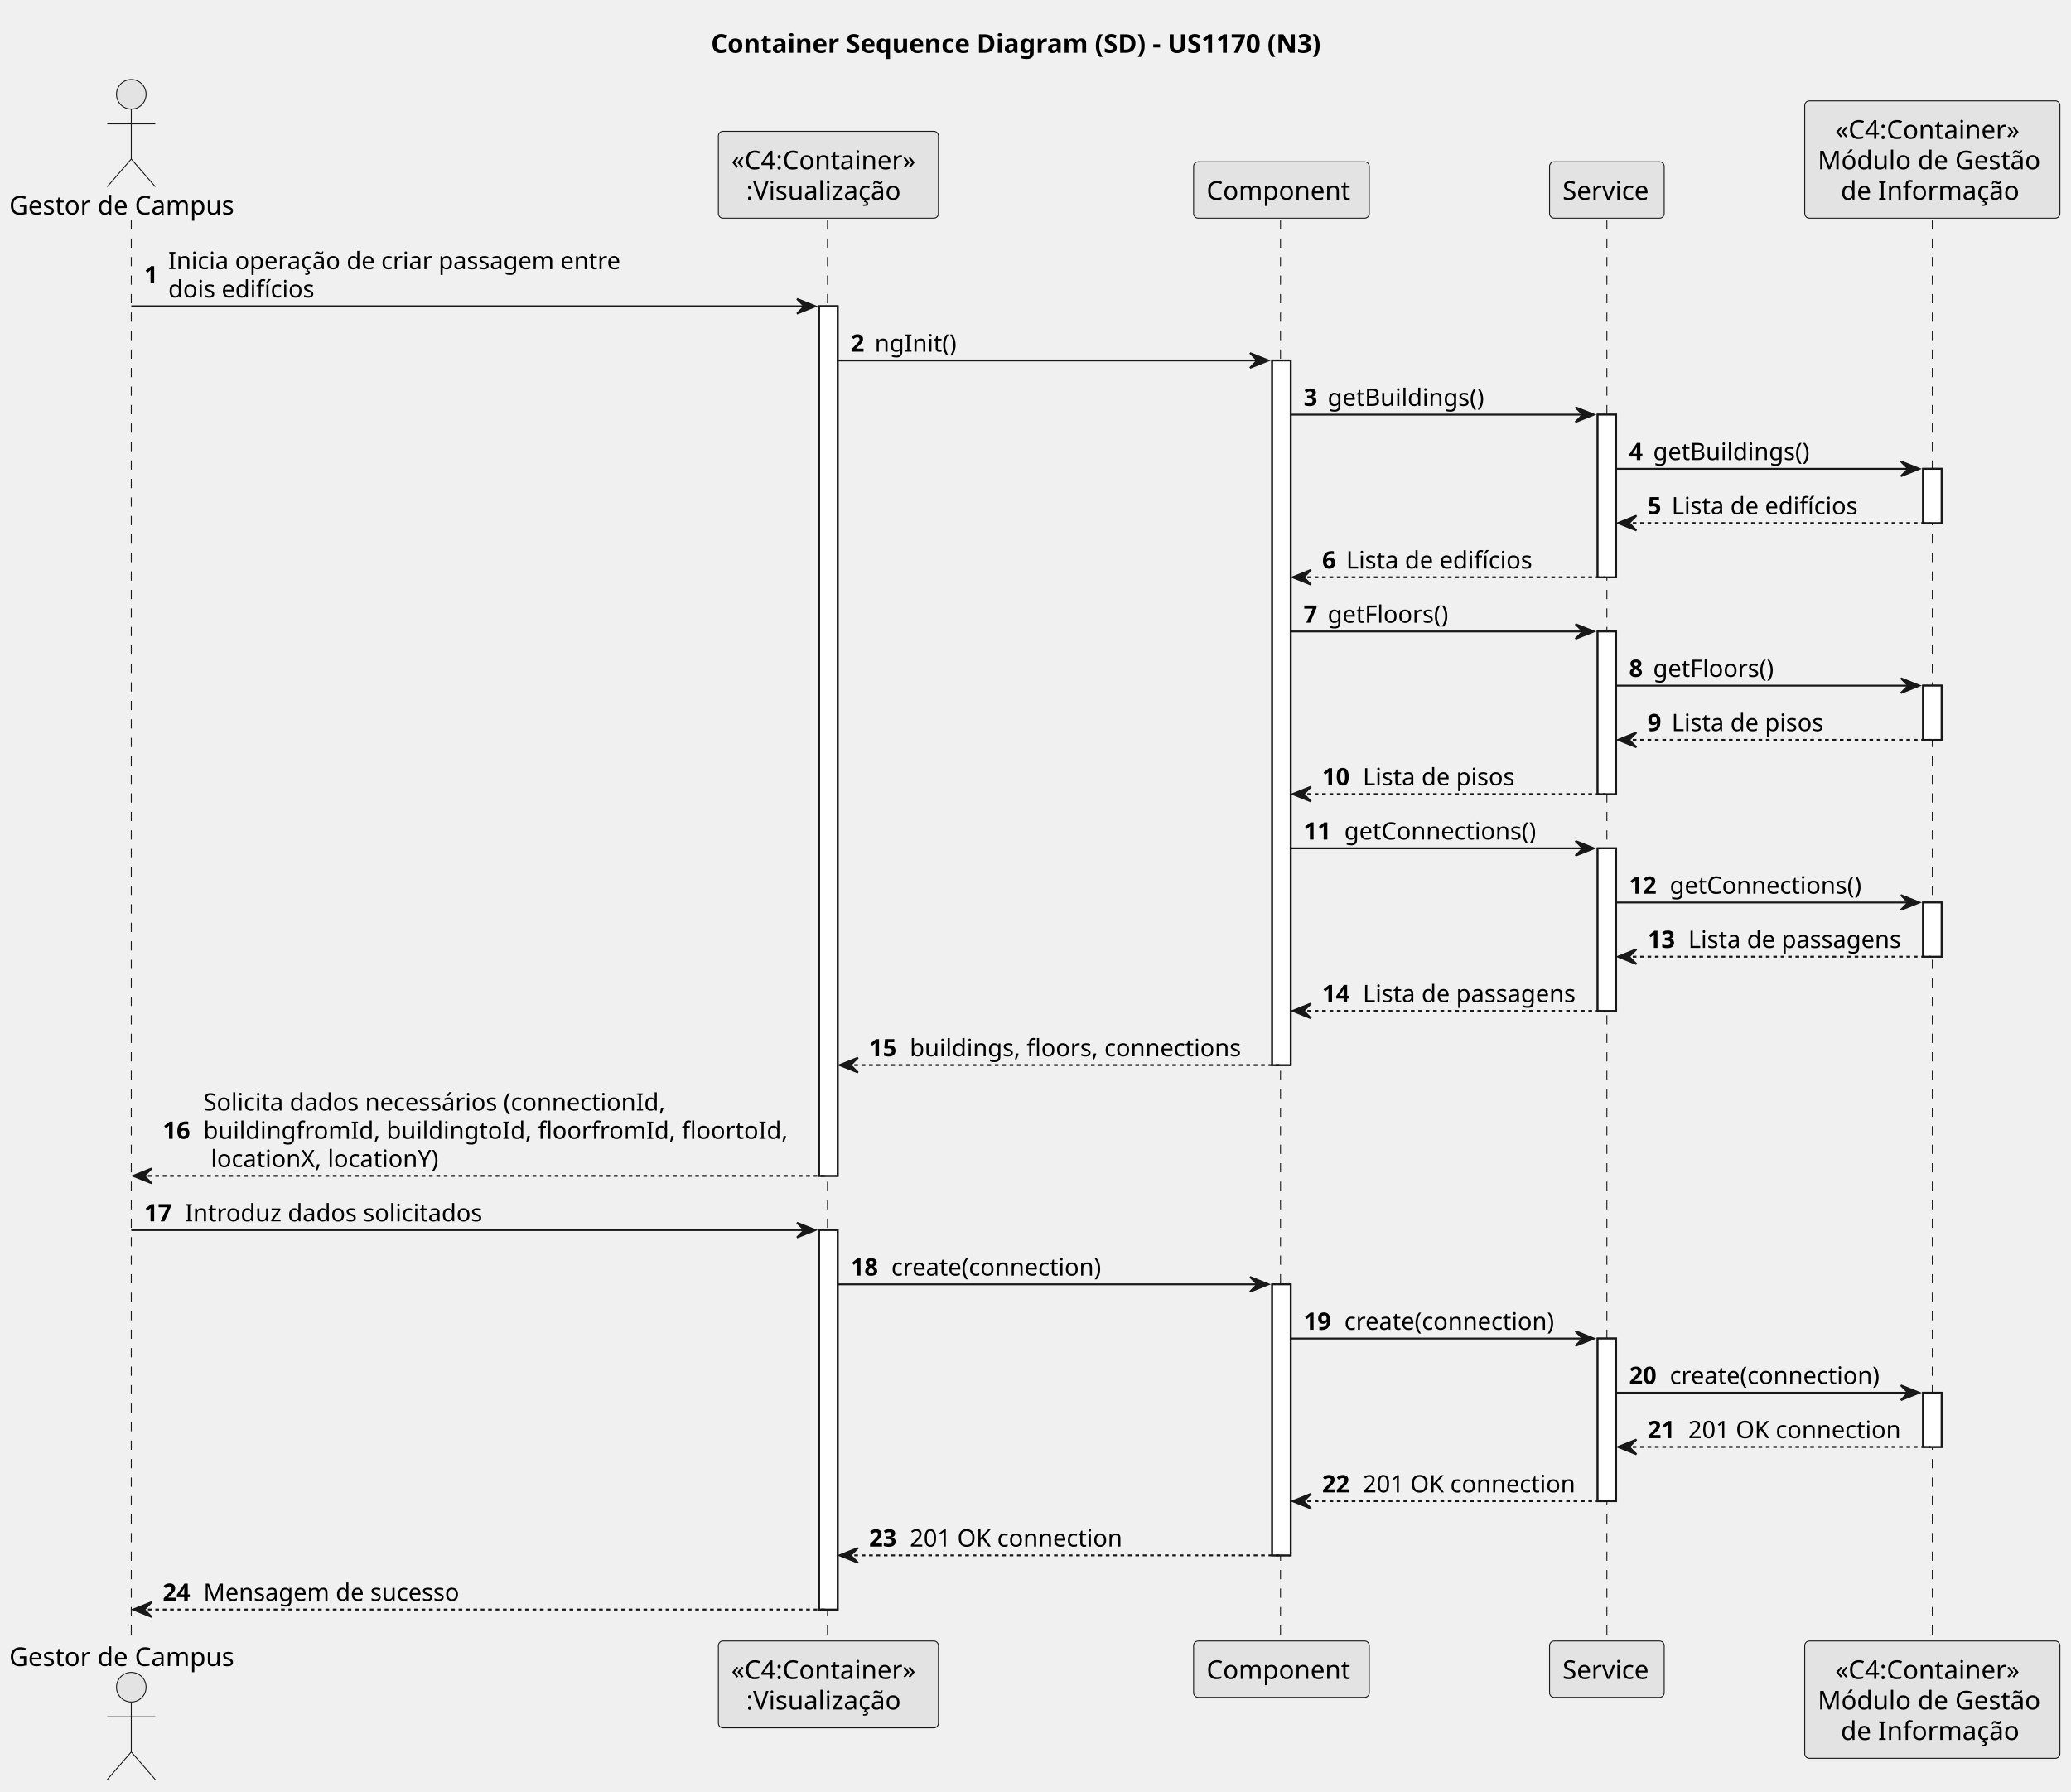
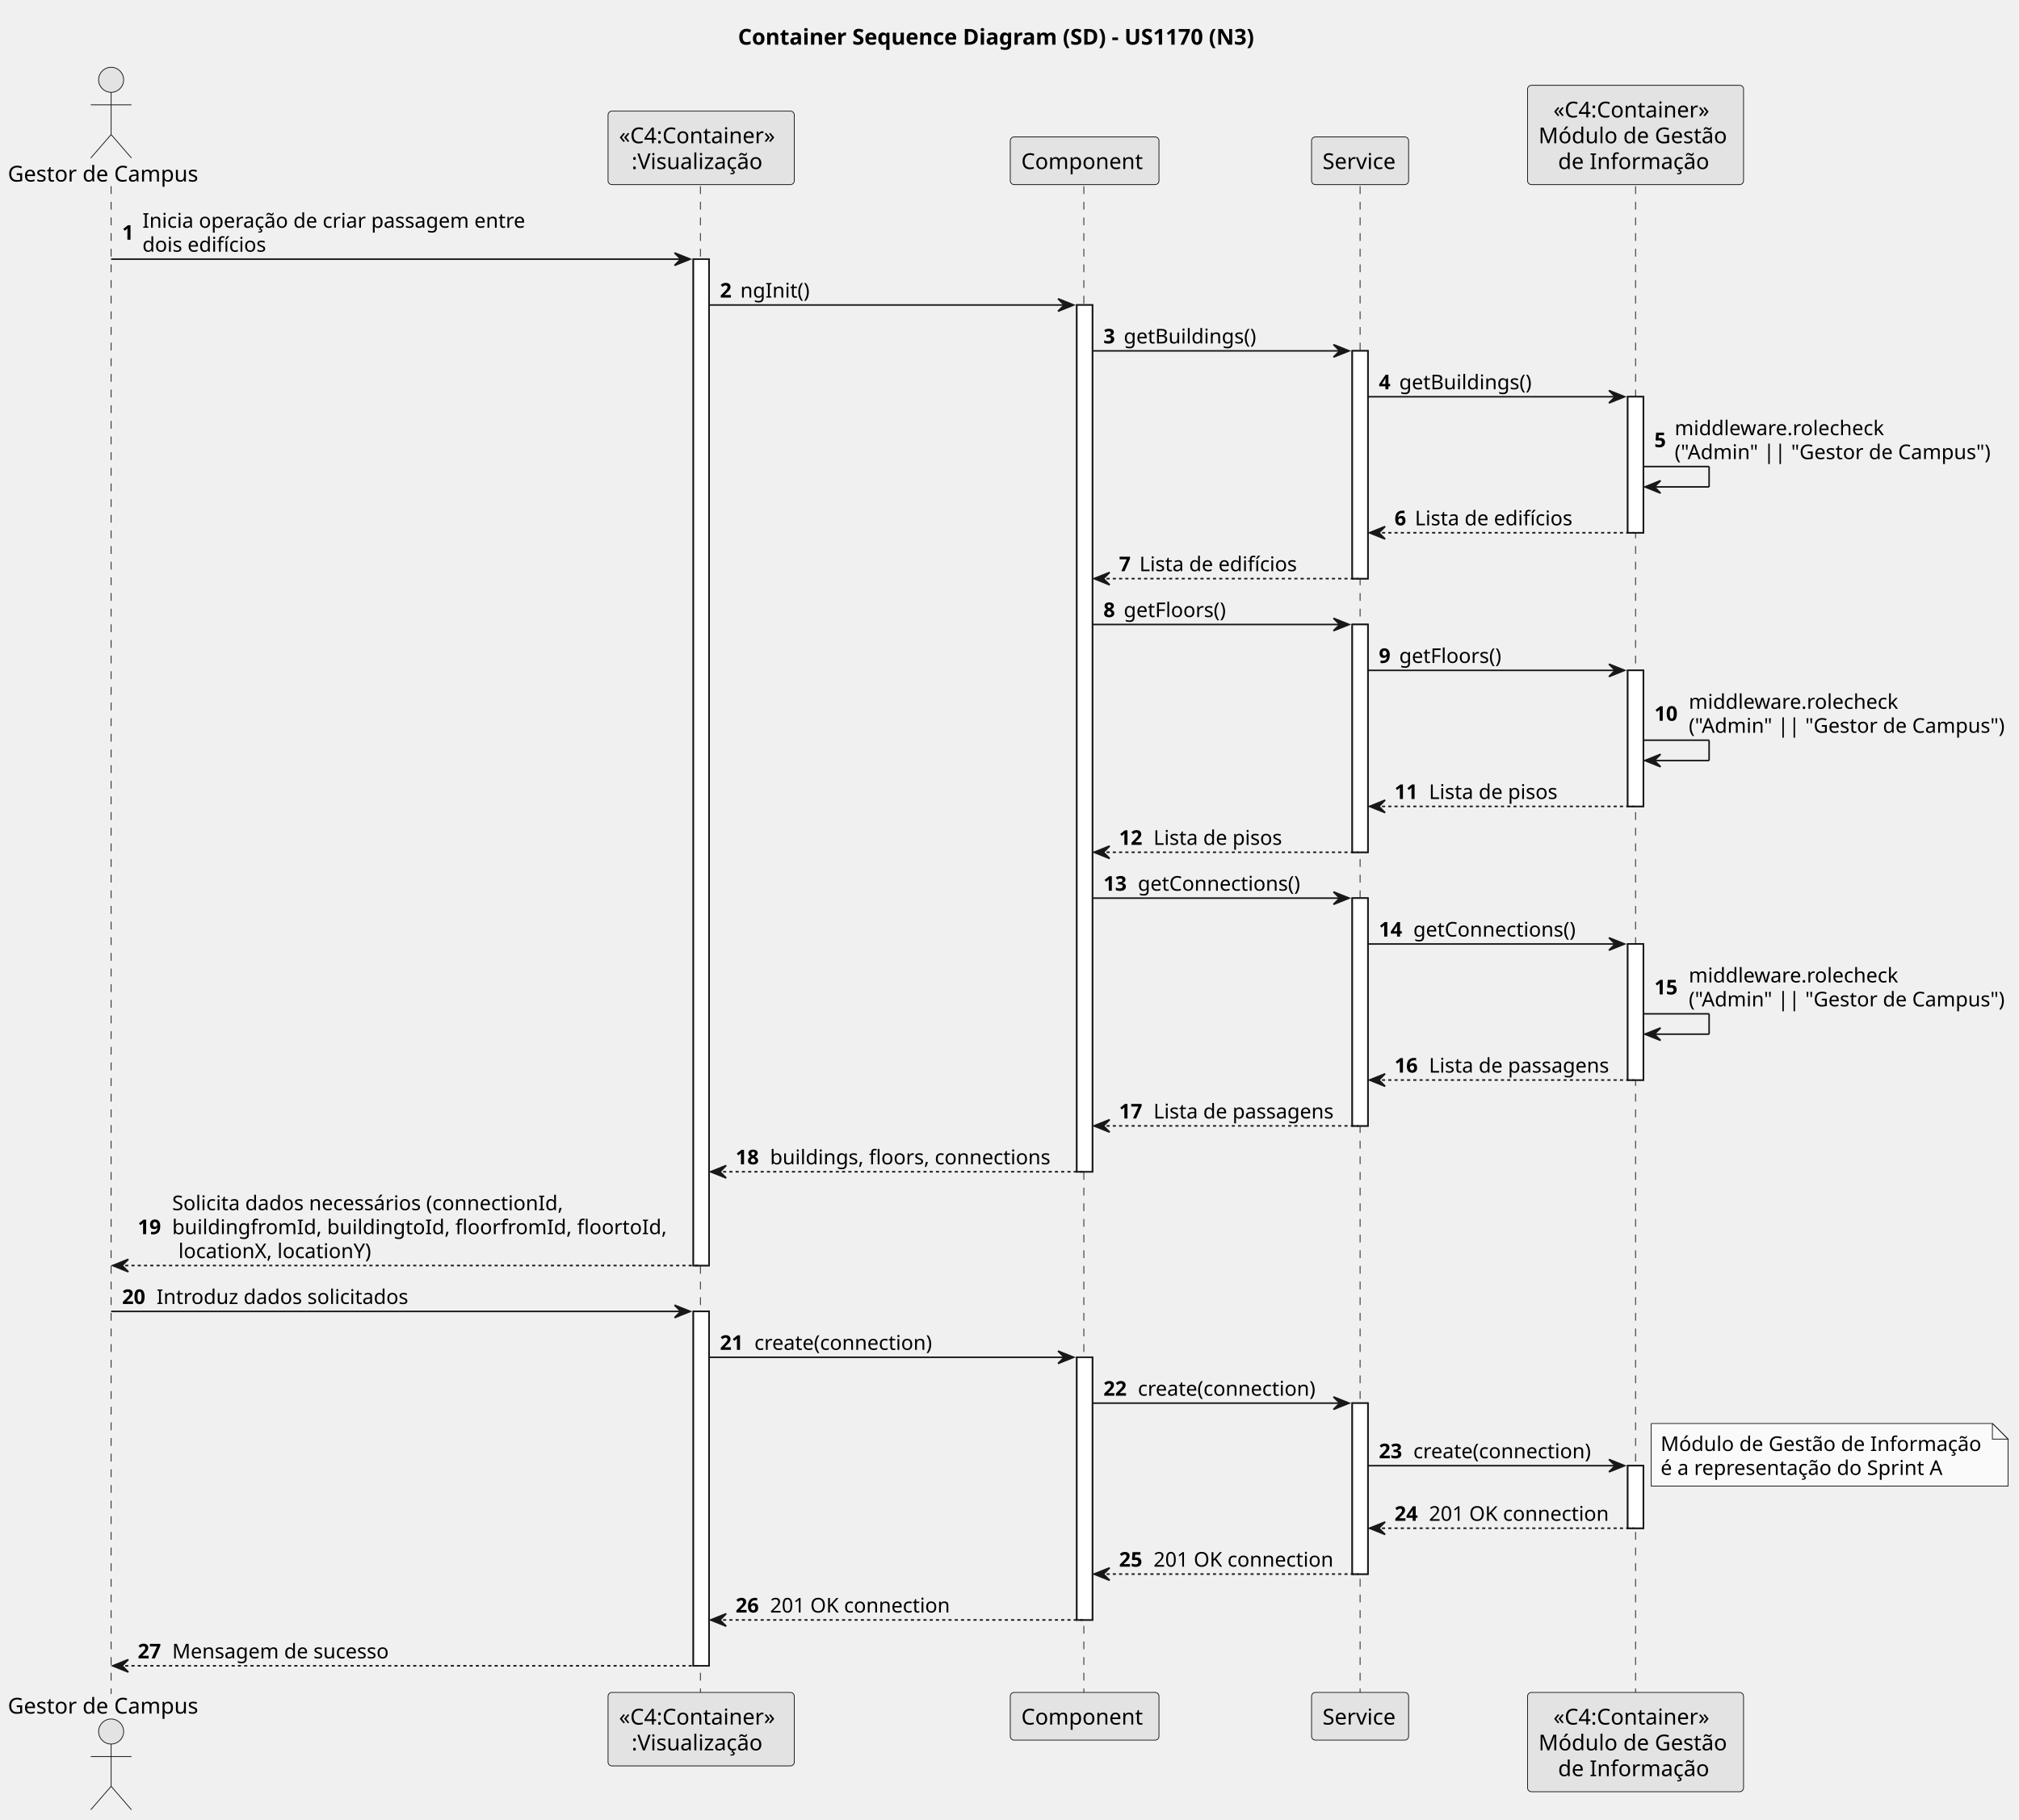
- <svg xmlns="http://www.w3.org/2000/svg" contentStyleType="text/css" height="969px" preserveAspectRatio="none" style="width:1120px;height:969px;background:#FFFFFF;" version="1.1" viewBox="0 0 1120 969" width="1120px" zoomAndPan="magnify">
+ <svg xmlns="http://www.w3.org/2000/svg" contentStyleType="text/css" height="1163px" preserveAspectRatio="none" style="width:1290px;height:1163px;background:#FFFFFF;" version="1.1" viewBox="0 0 1290 1163" width="1290px" zoomAndPan="magnify">
  <defs />
  <g>
-     <text fill="#000000" font-family="sans-serif" font-size="14" font-weight="bold" lengthAdjust="spacing" textLength="349" x="384.5" y="28.535">Container Sequence Diagram (SD) - US1170 (N3)</text>
-     <rect fill="#FFFFFF" height="470.279" style="stroke:#181818;stroke-width:1.0;" width="10" x="443" y="165.598" />
-     <rect fill="#FFFFFF" height="205.174" style="stroke:#181818;stroke-width:1.0;" width="10" x="443" y="665.188" />
-     <rect fill="#FFFFFF" height="381.037" style="stroke:#181818;stroke-width:1.0;" width="10" x="688" y="194.908" />
-     <rect fill="#FFFFFF" height="146.553" style="stroke:#181818;stroke-width:1.0;" width="10" x="688" y="694.498" />
-     <rect fill="#FFFFFF" height="87.932" style="stroke:#181818;stroke-width:1.0;" width="10" x="864" y="224.219" />
-     <rect fill="#FFFFFF" height="87.932" style="stroke:#181818;stroke-width:1.0;" width="10" x="864" y="341.461" />
-     <rect fill="#FFFFFF" height="87.932" style="stroke:#181818;stroke-width:1.0;" width="10" x="864" y="458.703" />
-     <rect fill="#FFFFFF" height="87.932" style="stroke:#181818;stroke-width:1.0;" width="10" x="864" y="723.809" />
-     <rect fill="#FFFFFF" height="29.311" style="stroke:#181818;stroke-width:1.0;" width="10" x="1040" y="253.529" />
-     <rect fill="#FFFFFF" height="29.311" style="stroke:#181818;stroke-width:1.0;" width="10" x="1040" y="370.772" />
-     <rect fill="#FFFFFF" height="29.311" style="stroke:#181818;stroke-width:1.0;" width="10" x="1040" y="488.014" />
-     <rect fill="#FFFFFF" height="29.311" style="stroke:#181818;stroke-width:1.0;" width="10" x="1040" y="753.119" />
-     <line style="stroke:#181818;stroke-width:0.5;stroke-dasharray:5.0,5.0;" x1="71" x2="71" y1="118.977" y2="888.361" />
-     <line style="stroke:#181818;stroke-width:0.5;stroke-dasharray:5.0,5.0;" x1="447.5" x2="447.5" y1="118.977" y2="888.361" />
-     <line style="stroke:#181818;stroke-width:0.5;stroke-dasharray:5.0,5.0;" x1="692.5" x2="692.5" y1="118.977" y2="888.361" />
-     <line style="stroke:#181818;stroke-width:0.5;stroke-dasharray:5.0,5.0;" x1="869" x2="869" y1="118.977" y2="888.361" />
-     <line style="stroke:#181818;stroke-width:0.5;stroke-dasharray:5.0,5.0;" x1="1045" x2="1045" y1="118.977" y2="888.361" />
+     <text fill="#000000" font-family="sans-serif" font-size="14" font-weight="bold" lengthAdjust="spacing" textLength="349" x="471.5" y="28.535">Container Sequence Diagram (SD) - US1170 (N3)</text>
+     <rect fill="#FFFFFF" height="643.143" style="stroke:#181818;stroke-width:1.0;" width="10" x="443" y="165.598" />
+     <rect fill="#FFFFFF" height="226.484" style="stroke:#181818;stroke-width:1.0;" width="10" x="443" y="838.051" />
+     <rect fill="#FFFFFF" height="553.9" style="stroke:#181818;stroke-width:1.0;" width="10" x="688" y="194.908" />
+     <rect fill="#FFFFFF" height="167.863" style="stroke:#181818;stroke-width:1.0;" width="10" x="688" y="867.361" />
+     <rect fill="#FFFFFF" height="145.553" style="stroke:#181818;stroke-width:1.0;" width="10" x="864" y="224.219" />
+     <rect fill="#FFFFFF" height="145.553" style="stroke:#181818;stroke-width:1.0;" width="10" x="864" y="399.082" />
+     <rect fill="#FFFFFF" height="145.553" style="stroke:#181818;stroke-width:1.0;" width="10" x="864" y="573.945" />
+     <rect fill="#FFFFFF" height="109.242" style="stroke:#181818;stroke-width:1.0;" width="10" x="864" y="896.672" />
+     <rect fill="#FFFFFF" height="86.932" style="stroke:#181818;stroke-width:1.0;" width="10" x="1040" y="253.529" />
+     <rect fill="#FFFFFF" height="86.932" style="stroke:#181818;stroke-width:1.0;" width="10" x="1040" y="428.393" />
+     <rect fill="#FFFFFF" height="86.932" style="stroke:#181818;stroke-width:1.0;" width="10" x="1040" y="603.256" />
+     <rect fill="#FFFFFF" height="39.966" style="stroke:#181818;stroke-width:1.0;" width="10" x="1040" y="936.638" />
+     <line style="stroke:#181818;stroke-width:0.5;stroke-dasharray:5.0,5.0;" x1="71" x2="71" y1="118.977" y2="1082.535" />
+     <line style="stroke:#181818;stroke-width:0.5;stroke-dasharray:5.0,5.0;" x1="447.5" x2="447.5" y1="118.977" y2="1082.535" />
+     <line style="stroke:#181818;stroke-width:0.5;stroke-dasharray:5.0,5.0;" x1="692.5" x2="692.5" y1="118.977" y2="1082.535" />
+     <line style="stroke:#181818;stroke-width:0.5;stroke-dasharray:5.0,5.0;" x1="869" x2="869" y1="118.977" y2="1082.535" />
+     <line style="stroke:#181818;stroke-width:0.5;stroke-dasharray:5.0,5.0;" x1="1045" x2="1045" y1="118.977" y2="1082.535" />
    <text fill="#000000" font-family="sans-serif" font-size="14" lengthAdjust="spacing" textLength="126" x="5" y="116.023">Gestor de Campus</text>
    <ellipse cx="71" cy="50.988" fill="#E3E3E3" rx="8" ry="8" style="stroke:#181818;stroke-width:0.5;" />
    <path d="M71,58.988 L71,85.988 M58,66.988 L84,66.988 M71,85.988 L58,100.988 M71,85.988 L84,100.988 " fill="none" style="stroke:#181818;stroke-width:0.5;" />
-     <text fill="#000000" font-family="sans-serif" font-size="14" lengthAdjust="spacing" textLength="126" x="5" y="900.896">Gestor de Campus</text>
-     <ellipse cx="71" cy="912.35" fill="#E3E3E3" rx="8" ry="8" style="stroke:#181818;stroke-width:0.5;" />
-     <path d="M71,920.35 L71,947.35 M58,928.35 L84,928.35 M71,947.35 L58,962.35 M71,947.35 L84,962.35 " fill="none" style="stroke:#181818;stroke-width:0.5;" />
+     <text fill="#000000" font-family="sans-serif" font-size="14" lengthAdjust="spacing" textLength="126" x="5" y="1095.07">Gestor de Campus</text>
+     <ellipse cx="71" cy="1106.523" fill="#E3E3E3" rx="8" ry="8" style="stroke:#181818;stroke-width:0.5;" />
+     <path d="M71,1114.523 L71,1141.523 M58,1122.523 L84,1122.523 M71,1141.523 L58,1156.523 M71,1141.523 L84,1156.523 " fill="none" style="stroke:#181818;stroke-width:0.5;" />
    <rect fill="#E3E3E3" height="46.977" rx="2.5" ry="2.5" style="stroke:#181818;stroke-width:0.5;" width="119" x="388.5" y="71" />
    <text fill="#000000" font-family="sans-serif" font-size="14" lengthAdjust="spacing" textLength="105" x="395.5" y="91.535">«C4:Container»</text>
    <text fill="#000000" font-family="sans-serif" font-size="14" lengthAdjust="spacing" textLength="89" x="403.5" y="108.023">:Visualização</text>
-     <rect fill="#E3E3E3" height="46.977" rx="2.5" ry="2.5" style="stroke:#181818;stroke-width:0.5;" width="119" x="388.5" y="887.361" />
-     <text fill="#000000" font-family="sans-serif" font-size="14" lengthAdjust="spacing" textLength="105" x="395.5" y="907.896">«C4:Container»</text>
-     <text fill="#000000" font-family="sans-serif" font-size="14" lengthAdjust="spacing" textLength="89" x="403.5" y="924.385">:Visualização</text>
+     <rect fill="#E3E3E3" height="46.977" rx="2.5" ry="2.5" style="stroke:#181818;stroke-width:0.5;" width="119" x="388.5" y="1081.535" />
+     <text fill="#000000" font-family="sans-serif" font-size="14" lengthAdjust="spacing" textLength="105" x="395.5" y="1102.07">«C4:Container»</text>
+     <text fill="#000000" font-family="sans-serif" font-size="14" lengthAdjust="spacing" textLength="89" x="403.5" y="1118.559">:Visualização</text>
    <rect fill="#E3E3E3" height="30.488" rx="2.5" ry="2.5" style="stroke:#181818;stroke-width:0.5;" width="95" x="645.5" y="87.488" />
    <text fill="#000000" font-family="sans-serif" font-size="14" lengthAdjust="spacing" textLength="81" x="652.5" y="108.023">Component</text>
-     <rect fill="#E3E3E3" height="30.488" rx="2.5" ry="2.5" style="stroke:#181818;stroke-width:0.5;" width="95" x="645.5" y="887.361" />
-     <text fill="#000000" font-family="sans-serif" font-size="14" lengthAdjust="spacing" textLength="81" x="652.5" y="907.896">Component</text>
+     <rect fill="#E3E3E3" height="30.488" rx="2.5" ry="2.5" style="stroke:#181818;stroke-width:0.5;" width="95" x="645.5" y="1081.535" />
+     <text fill="#000000" font-family="sans-serif" font-size="14" lengthAdjust="spacing" textLength="81" x="652.5" y="1102.07">Component</text>
    <rect fill="#E3E3E3" height="30.488" rx="2.5" ry="2.5" style="stroke:#181818;stroke-width:0.5;" width="62" x="838" y="87.488" />
    <text fill="#000000" font-family="sans-serif" font-size="14" lengthAdjust="spacing" textLength="48" x="845" y="108.023">Service</text>
-     <rect fill="#E3E3E3" height="30.488" rx="2.5" ry="2.5" style="stroke:#181818;stroke-width:0.5;" width="62" x="838" y="887.361" />
-     <text fill="#000000" font-family="sans-serif" font-size="14" lengthAdjust="spacing" textLength="48" x="845" y="907.896">Service</text>
+     <rect fill="#E3E3E3" height="30.488" rx="2.5" ry="2.5" style="stroke:#181818;stroke-width:0.5;" width="62" x="838" y="1081.535" />
+     <text fill="#000000" font-family="sans-serif" font-size="14" lengthAdjust="spacing" textLength="48" x="845" y="1102.07">Service</text>
    <rect fill="#E3E3E3" height="63.465" rx="2.5" ry="2.5" style="stroke:#181818;stroke-width:0.5;" width="138" x="976" y="54.512" />
    <text fill="#000000" font-family="sans-serif" font-size="14" lengthAdjust="spacing" textLength="105" x="992.5" y="75.047">«C4:Container»</text>
    <text fill="#000000" font-family="sans-serif" font-size="14" lengthAdjust="spacing" textLength="124" x="983" y="91.535">Módulo de Gestão</text>
    <text fill="#000000" font-family="sans-serif" font-size="14" lengthAdjust="spacing" textLength="99" x="995.5" y="108.023">de Informação</text>
-     <rect fill="#E3E3E3" height="63.465" rx="2.5" ry="2.5" style="stroke:#181818;stroke-width:0.5;" width="138" x="976" y="887.361" />
-     <text fill="#000000" font-family="sans-serif" font-size="14" lengthAdjust="spacing" textLength="105" x="992.5" y="907.896">«C4:Container»</text>
-     <text fill="#000000" font-family="sans-serif" font-size="14" lengthAdjust="spacing" textLength="124" x="983" y="924.385">Módulo de Gestão</text>
-     <text fill="#000000" font-family="sans-serif" font-size="14" lengthAdjust="spacing" textLength="99" x="995.5" y="940.873">de Informação</text>
-     <rect fill="#FFFFFF" height="470.279" style="stroke:#181818;stroke-width:1.0;" width="10" x="443" y="165.598" />
-     <rect fill="#FFFFFF" height="205.174" style="stroke:#181818;stroke-width:1.0;" width="10" x="443" y="665.188" />
-     <rect fill="#FFFFFF" height="381.037" style="stroke:#181818;stroke-width:1.0;" width="10" x="688" y="194.908" />
-     <rect fill="#FFFFFF" height="146.553" style="stroke:#181818;stroke-width:1.0;" width="10" x="688" y="694.498" />
-     <rect fill="#FFFFFF" height="87.932" style="stroke:#181818;stroke-width:1.0;" width="10" x="864" y="224.219" />
-     <rect fill="#FFFFFF" height="87.932" style="stroke:#181818;stroke-width:1.0;" width="10" x="864" y="341.461" />
-     <rect fill="#FFFFFF" height="87.932" style="stroke:#181818;stroke-width:1.0;" width="10" x="864" y="458.703" />
-     <rect fill="#FFFFFF" height="87.932" style="stroke:#181818;stroke-width:1.0;" width="10" x="864" y="723.809" />
-     <rect fill="#FFFFFF" height="29.311" style="stroke:#181818;stroke-width:1.0;" width="10" x="1040" y="253.529" />
-     <rect fill="#FFFFFF" height="29.311" style="stroke:#181818;stroke-width:1.0;" width="10" x="1040" y="370.772" />
-     <rect fill="#FFFFFF" height="29.311" style="stroke:#181818;stroke-width:1.0;" width="10" x="1040" y="488.014" />
-     <rect fill="#FFFFFF" height="29.311" style="stroke:#181818;stroke-width:1.0;" width="10" x="1040" y="753.119" />
+     <rect fill="#E3E3E3" height="63.465" rx="2.5" ry="2.5" style="stroke:#181818;stroke-width:0.5;" width="138" x="976" y="1081.535" />
+     <text fill="#000000" font-family="sans-serif" font-size="14" lengthAdjust="spacing" textLength="105" x="992.5" y="1102.07">«C4:Container»</text>
+     <text fill="#000000" font-family="sans-serif" font-size="14" lengthAdjust="spacing" textLength="124" x="983" y="1118.559">Módulo de Gestão</text>
+     <text fill="#000000" font-family="sans-serif" font-size="14" lengthAdjust="spacing" textLength="99" x="995.5" y="1135.047">de Informação</text>
+     <rect fill="#FFFFFF" height="643.143" style="stroke:#181818;stroke-width:1.0;" width="10" x="443" y="165.598" />
+     <rect fill="#FFFFFF" height="226.484" style="stroke:#181818;stroke-width:1.0;" width="10" x="443" y="838.051" />
+     <rect fill="#FFFFFF" height="553.9" style="stroke:#181818;stroke-width:1.0;" width="10" x="688" y="194.908" />
+     <rect fill="#FFFFFF" height="167.863" style="stroke:#181818;stroke-width:1.0;" width="10" x="688" y="867.361" />
+     <rect fill="#FFFFFF" height="145.553" style="stroke:#181818;stroke-width:1.0;" width="10" x="864" y="224.219" />
+     <rect fill="#FFFFFF" height="145.553" style="stroke:#181818;stroke-width:1.0;" width="10" x="864" y="399.082" />
+     <rect fill="#FFFFFF" height="145.553" style="stroke:#181818;stroke-width:1.0;" width="10" x="864" y="573.945" />
+     <rect fill="#FFFFFF" height="109.242" style="stroke:#181818;stroke-width:1.0;" width="10" x="864" y="896.672" />
+     <rect fill="#FFFFFF" height="86.932" style="stroke:#181818;stroke-width:1.0;" width="10" x="1040" y="253.529" />
+     <rect fill="#FFFFFF" height="86.932" style="stroke:#181818;stroke-width:1.0;" width="10" x="1040" y="428.393" />
+     <rect fill="#FFFFFF" height="86.932" style="stroke:#181818;stroke-width:1.0;" width="10" x="1040" y="603.256" />
+     <rect fill="#FFFFFF" height="39.966" style="stroke:#181818;stroke-width:1.0;" width="10" x="1040" y="936.638" />
    <polygon fill="#181818" points="431,161.598,441,165.598,431,169.598,435,165.598" style="stroke:#181818;stroke-width:1.0;" />
    <line style="stroke:#181818;stroke-width:1.0;" x1="71" x2="437" y1="165.598" y2="165.598" />
    <text fill="#000000" font-family="sans-serif" font-size="13" font-weight="bold" lengthAdjust="spacing" textLength="9" x="78" y="153.2">1</text>
    <text fill="#000000" font-family="sans-serif" font-size="13" lengthAdjust="spacing" textLength="249" x="91" y="145.545">Inicia operação de criar passagem entre</text>
    <text fill="#000000" font-family="sans-serif" font-size="13" lengthAdjust="spacing" textLength="85" x="91" y="160.856">dois edifícios</text>
    <polygon fill="#181818" points="676,190.908,686,194.908,676,198.908,680,194.908" style="stroke:#181818;stroke-width:1.0;" />
    <line style="stroke:#181818;stroke-width:1.0;" x1="453" x2="682" y1="194.908" y2="194.908" />
    <text fill="#000000" font-family="sans-serif" font-size="13" font-weight="bold" lengthAdjust="spacing" textLength="9" x="460" y="190.166">2</text>
    <text fill="#000000" font-family="sans-serif" font-size="13" lengthAdjust="spacing" textLength="45" x="473" y="190.166">ngInit()</text>
    <polygon fill="#181818" points="852,220.219,862,224.219,852,228.219,856,224.219" style="stroke:#181818;stroke-width:1.0;" />
    <line style="stroke:#181818;stroke-width:1.0;" x1="698" x2="858" y1="224.219" y2="224.219" />
    <text fill="#000000" font-family="sans-serif" font-size="13" font-weight="bold" lengthAdjust="spacing" textLength="9" x="705" y="219.477">3</text>
    <text fill="#000000" font-family="sans-serif" font-size="13" lengthAdjust="spacing" textLength="86" x="718" y="219.477">getBuildings()</text>
    <polygon fill="#181818" points="1028,249.529,1038,253.529,1028,257.529,1032,253.529" style="stroke:#181818;stroke-width:1.0;" />
    <line style="stroke:#181818;stroke-width:1.0;" x1="874" x2="1034" y1="253.529" y2="253.529" />
    <text fill="#000000" font-family="sans-serif" font-size="13" font-weight="bold" lengthAdjust="spacing" textLength="9" x="881" y="248.787">4</text>
    <text fill="#000000" font-family="sans-serif" font-size="13" lengthAdjust="spacing" textLength="86" x="894" y="248.787">getBuildings()</text>
-     <polygon fill="#181818" points="885,278.84,875,282.84,885,286.84,881,282.84" style="stroke:#181818;stroke-width:1.0;" />
-     <line style="stroke:#181818;stroke-width:1.0;stroke-dasharray:2.0,2.0;" x1="879" x2="1044" y1="282.84" y2="282.84" />
-     <text fill="#000000" font-family="sans-serif" font-size="13" font-weight="bold" lengthAdjust="spacing" textLength="9" x="891" y="278.098">5</text>
-     <text fill="#000000" font-family="sans-serif" font-size="13" lengthAdjust="spacing" textLength="107" x="904" y="278.098">Lista de edifícios</text>
-     <polygon fill="#181818" points="709,308.15,699,312.15,709,316.15,705,312.15" style="stroke:#181818;stroke-width:1.0;" />
-     <line style="stroke:#181818;stroke-width:1.0;stroke-dasharray:2.0,2.0;" x1="703" x2="868" y1="312.15" y2="312.15" />
-     <text fill="#000000" font-family="sans-serif" font-size="13" font-weight="bold" lengthAdjust="spacing" textLength="9" x="715" y="307.408">6</text>
-     <text fill="#000000" font-family="sans-serif" font-size="13" lengthAdjust="spacing" textLength="107" x="728" y="307.408">Lista de edifícios</text>
-     <polygon fill="#181818" points="852,337.461,862,341.461,852,345.461,856,341.461" style="stroke:#181818;stroke-width:1.0;" />
-     <line style="stroke:#181818;stroke-width:1.0;" x1="698" x2="858" y1="341.461" y2="341.461" />
-     <text fill="#000000" font-family="sans-serif" font-size="13" font-weight="bold" lengthAdjust="spacing" textLength="9" x="705" y="336.719">7</text>
-     <text fill="#000000" font-family="sans-serif" font-size="13" lengthAdjust="spacing" textLength="67" x="718" y="336.719">getFloors()</text>
-     <polygon fill="#181818" points="1028,366.772,1038,370.772,1028,374.772,1032,370.772" style="stroke:#181818;stroke-width:1.0;" />
-     <line style="stroke:#181818;stroke-width:1.0;" x1="874" x2="1034" y1="370.772" y2="370.772" />
-     <text fill="#000000" font-family="sans-serif" font-size="13" font-weight="bold" lengthAdjust="spacing" textLength="9" x="881" y="366.029">8</text>
-     <text fill="#000000" font-family="sans-serif" font-size="13" lengthAdjust="spacing" textLength="67" x="894" y="366.029">getFloors()</text>
-     <polygon fill="#181818" points="885,396.082,875,400.082,885,404.082,881,400.082" style="stroke:#181818;stroke-width:1.0;" />
-     <line style="stroke:#181818;stroke-width:1.0;stroke-dasharray:2.0,2.0;" x1="879" x2="1044" y1="400.082" y2="400.082" />
-     <text fill="#000000" font-family="sans-serif" font-size="13" font-weight="bold" lengthAdjust="spacing" textLength="9" x="891" y="395.34">9</text>
-     <text fill="#000000" font-family="sans-serif" font-size="13" lengthAdjust="spacing" textLength="87" x="904" y="395.34">Lista de pisos</text>
-     <polygon fill="#181818" points="709,425.393,699,429.393,709,433.393,705,429.393" style="stroke:#181818;stroke-width:1.0;" />
-     <line style="stroke:#181818;stroke-width:1.0;stroke-dasharray:2.0,2.0;" x1="703" x2="868" y1="429.393" y2="429.393" />
-     <text fill="#000000" font-family="sans-serif" font-size="13" font-weight="bold" lengthAdjust="spacing" textLength="18" x="715" y="424.65">10</text>
-     <text fill="#000000" font-family="sans-serif" font-size="13" lengthAdjust="spacing" textLength="87" x="737" y="424.65">Lista de pisos</text>
-     <polygon fill="#181818" points="852,454.703,862,458.703,852,462.703,856,458.703" style="stroke:#181818;stroke-width:1.0;" />
-     <line style="stroke:#181818;stroke-width:1.0;" x1="698" x2="858" y1="458.703" y2="458.703" />
-     <text fill="#000000" font-family="sans-serif" font-size="13" font-weight="bold" lengthAdjust="spacing" textLength="18" x="705" y="453.961">11</text>
-     <text fill="#000000" font-family="sans-serif" font-size="13" lengthAdjust="spacing" textLength="107" x="727" y="453.961">getConnections()</text>
-     <polygon fill="#181818" points="1028,484.014,1038,488.014,1028,492.014,1032,488.014" style="stroke:#181818;stroke-width:1.0;" />
-     <line style="stroke:#181818;stroke-width:1.0;" x1="874" x2="1034" y1="488.014" y2="488.014" />
-     <text fill="#000000" font-family="sans-serif" font-size="13" font-weight="bold" lengthAdjust="spacing" textLength="18" x="881" y="483.272">12</text>
-     <text fill="#000000" font-family="sans-serif" font-size="13" lengthAdjust="spacing" textLength="107" x="903" y="483.272">getConnections()</text>
-     <polygon fill="#181818" points="885,513.324,875,517.324,885,521.324,881,517.324" style="stroke:#181818;stroke-width:1.0;" />
-     <line style="stroke:#181818;stroke-width:1.0;stroke-dasharray:2.0,2.0;" x1="879" x2="1044" y1="517.324" y2="517.324" />
-     <text fill="#000000" font-family="sans-serif" font-size="13" font-weight="bold" lengthAdjust="spacing" textLength="18" x="891" y="512.582">13</text>
-     <text fill="#000000" font-family="sans-serif" font-size="13" lengthAdjust="spacing" textLength="119" x="913" y="512.582">Lista de passagens</text>
-     <polygon fill="#181818" points="709,542.635,699,546.635,709,550.635,705,546.635" style="stroke:#181818;stroke-width:1.0;" />
-     <line style="stroke:#181818;stroke-width:1.0;stroke-dasharray:2.0,2.0;" x1="703" x2="868" y1="546.635" y2="546.635" />
-     <text fill="#000000" font-family="sans-serif" font-size="13" font-weight="bold" lengthAdjust="spacing" textLength="18" x="715" y="541.893">14</text>
-     <text fill="#000000" font-family="sans-serif" font-size="13" lengthAdjust="spacing" textLength="119" x="737" y="541.893">Lista de passagens</text>
-     <polygon fill="#181818" points="464,571.945,454,575.945,464,579.945,460,575.945" style="stroke:#181818;stroke-width:1.0;" />
-     <line style="stroke:#181818;stroke-width:1.0;stroke-dasharray:2.0,2.0;" x1="458" x2="692" y1="575.945" y2="575.945" />
-     <text fill="#000000" font-family="sans-serif" font-size="13" font-weight="bold" lengthAdjust="spacing" textLength="18" x="470" y="571.203">15</text>
-     <text fill="#000000" font-family="sans-serif" font-size="13" lengthAdjust="spacing" textLength="189" x="492" y="571.203">buildings, floors, connections</text>
-     <polygon fill="#181818" points="82,631.877,72,635.877,82,639.877,78,635.877" style="stroke:#181818;stroke-width:1.0;" />
-     <line style="stroke:#181818;stroke-width:1.0;stroke-dasharray:2.0,2.0;" x1="76" x2="447" y1="635.877" y2="635.877" />
-     <text fill="#000000" font-family="sans-serif" font-size="13" font-weight="bold" lengthAdjust="spacing" textLength="18" x="88" y="615.824">16</text>
-     <text fill="#000000" font-family="sans-serif" font-size="13" lengthAdjust="spacing" textLength="260" x="110" y="600.514">Solicita dados necessários (connectionId,</text>
-     <text fill="#000000" font-family="sans-serif" font-size="13" lengthAdjust="spacing" textLength="326" x="110" y="615.824">buildingfromId, buildingtoId, floorfromId, floortoId,</text>
-     <text fill="#000000" font-family="sans-serif" font-size="13" lengthAdjust="spacing" textLength="130" x="114" y="631.135">locationX, locationY)</text>
-     <polygon fill="#181818" points="431,661.188,441,665.188,431,669.188,435,665.188" style="stroke:#181818;stroke-width:1.0;" />
-     <line style="stroke:#181818;stroke-width:1.0;" x1="71" x2="437" y1="665.188" y2="665.188" />
-     <text fill="#000000" font-family="sans-serif" font-size="13" font-weight="bold" lengthAdjust="spacing" textLength="18" x="78" y="660.445">17</text>
-     <text fill="#000000" font-family="sans-serif" font-size="13" lengthAdjust="spacing" textLength="168" x="100" y="660.445">Introduz dados solicitados</text>
-     <polygon fill="#181818" points="676,690.498,686,694.498,676,698.498,680,694.498" style="stroke:#181818;stroke-width:1.0;" />
-     <line style="stroke:#181818;stroke-width:1.0;" x1="453" x2="682" y1="694.498" y2="694.498" />
-     <text fill="#000000" font-family="sans-serif" font-size="13" font-weight="bold" lengthAdjust="spacing" textLength="18" x="460" y="689.756">18</text>
-     <text fill="#000000" font-family="sans-serif" font-size="13" lengthAdjust="spacing" textLength="116" x="482" y="689.756">create(connection)</text>
-     <polygon fill="#181818" points="852,719.809,862,723.809,852,727.809,856,723.809" style="stroke:#181818;stroke-width:1.0;" />
-     <line style="stroke:#181818;stroke-width:1.0;" x1="698" x2="858" y1="723.809" y2="723.809" />
-     <text fill="#000000" font-family="sans-serif" font-size="13" font-weight="bold" lengthAdjust="spacing" textLength="18" x="705" y="719.066">19</text>
-     <text fill="#000000" font-family="sans-serif" font-size="13" lengthAdjust="spacing" textLength="116" x="727" y="719.066">create(connection)</text>
-     <polygon fill="#181818" points="1028,749.119,1038,753.119,1028,757.119,1032,753.119" style="stroke:#181818;stroke-width:1.0;" />
-     <line style="stroke:#181818;stroke-width:1.0;" x1="874" x2="1034" y1="753.119" y2="753.119" />
-     <text fill="#000000" font-family="sans-serif" font-size="13" font-weight="bold" lengthAdjust="spacing" textLength="18" x="881" y="748.377">20</text>
-     <text fill="#000000" font-family="sans-serif" font-size="13" lengthAdjust="spacing" textLength="116" x="903" y="748.377">create(connection)</text>
-     <polygon fill="#181818" points="885,778.43,875,782.43,885,786.43,881,782.43" style="stroke:#181818;stroke-width:1.0;" />
-     <line style="stroke:#181818;stroke-width:1.0;stroke-dasharray:2.0,2.0;" x1="879" x2="1044" y1="782.43" y2="782.43" />
-     <text fill="#000000" font-family="sans-serif" font-size="13" font-weight="bold" lengthAdjust="spacing" textLength="18" x="891" y="777.688">21</text>
-     <text fill="#000000" font-family="sans-serif" font-size="13" lengthAdjust="spacing" textLength="120" x="913" y="777.688">201 OK connection</text>
-     <polygon fill="#181818" points="709,807.74,699,811.74,709,815.74,705,811.74" style="stroke:#181818;stroke-width:1.0;" />
-     <line style="stroke:#181818;stroke-width:1.0;stroke-dasharray:2.0,2.0;" x1="703" x2="868" y1="811.74" y2="811.74" />
-     <text fill="#000000" font-family="sans-serif" font-size="13" font-weight="bold" lengthAdjust="spacing" textLength="18" x="715" y="806.998">22</text>
-     <text fill="#000000" font-family="sans-serif" font-size="13" lengthAdjust="spacing" textLength="120" x="737" y="806.998">201 OK connection</text>
-     <polygon fill="#181818" points="464,837.051,454,841.051,464,845.051,460,841.051" style="stroke:#181818;stroke-width:1.0;" />
-     <line style="stroke:#181818;stroke-width:1.0;stroke-dasharray:2.0,2.0;" x1="458" x2="692" y1="841.051" y2="841.051" />
-     <text fill="#000000" font-family="sans-serif" font-size="13" font-weight="bold" lengthAdjust="spacing" textLength="18" x="470" y="836.309">23</text>
-     <text fill="#000000" font-family="sans-serif" font-size="13" lengthAdjust="spacing" textLength="120" x="492" y="836.309">201 OK connection</text>
-     <polygon fill="#181818" points="82,866.361,72,870.361,82,874.361,78,870.361" style="stroke:#181818;stroke-width:1.0;" />
-     <line style="stroke:#181818;stroke-width:1.0;stroke-dasharray:2.0,2.0;" x1="76" x2="447" y1="870.361" y2="870.361" />
-     <text fill="#000000" font-family="sans-serif" font-size="13" font-weight="bold" lengthAdjust="spacing" textLength="18" x="88" y="865.619">24</text>
-     <text fill="#000000" font-family="sans-serif" font-size="13" lengthAdjust="spacing" textLength="141" x="110" y="865.619">Mensagem de sucesso</text>
+     <line style="stroke:#181818;stroke-width:1.0;" x1="1050" x2="1092" y1="298.15" y2="298.15" />
+     <line style="stroke:#181818;stroke-width:1.0;" x1="1092" x2="1092" y1="298.15" y2="311.15" />
+     <line style="stroke:#181818;stroke-width:1.0;" x1="1051" x2="1092" y1="311.15" y2="311.15" />
+     <polygon fill="#181818" points="1061,307.15,1051,311.15,1061,315.15,1057,311.15" style="stroke:#181818;stroke-width:1.0;" />
+     <text fill="#000000" font-family="sans-serif" font-size="13" font-weight="bold" lengthAdjust="spacing" textLength="9" x="1057" y="285.753">5</text>
+     <text fill="#000000" font-family="sans-serif" font-size="13" lengthAdjust="spacing" textLength="137" x="1070" y="278.098">middleware.rolecheck</text>
+     <text fill="#000000" font-family="sans-serif" font-size="13" lengthAdjust="spacing" textLength="202" x="1070" y="293.408">("Admin" || "Gestor de Campus")</text>
+     <polygon fill="#181818" points="885,336.461,875,340.461,885,344.461,881,340.461" style="stroke:#181818;stroke-width:1.0;" />
+     <line style="stroke:#181818;stroke-width:1.0;stroke-dasharray:2.0,2.0;" x1="879" x2="1044" y1="340.461" y2="340.461" />
+     <text fill="#000000" font-family="sans-serif" font-size="13" font-weight="bold" lengthAdjust="spacing" textLength="9" x="891" y="335.719">6</text>
+     <text fill="#000000" font-family="sans-serif" font-size="13" lengthAdjust="spacing" textLength="107" x="904" y="335.719">Lista de edifícios</text>
+     <polygon fill="#181818" points="709,365.772,699,369.772,709,373.772,705,369.772" style="stroke:#181818;stroke-width:1.0;" />
+     <line style="stroke:#181818;stroke-width:1.0;stroke-dasharray:2.0,2.0;" x1="703" x2="868" y1="369.772" y2="369.772" />
+     <text fill="#000000" font-family="sans-serif" font-size="13" font-weight="bold" lengthAdjust="spacing" textLength="9" x="715" y="365.029">7</text>
+     <text fill="#000000" font-family="sans-serif" font-size="13" lengthAdjust="spacing" textLength="107" x="728" y="365.029">Lista de edifícios</text>
+     <polygon fill="#181818" points="852,395.082,862,399.082,852,403.082,856,399.082" style="stroke:#181818;stroke-width:1.0;" />
+     <line style="stroke:#181818;stroke-width:1.0;" x1="698" x2="858" y1="399.082" y2="399.082" />
+     <text fill="#000000" font-family="sans-serif" font-size="13" font-weight="bold" lengthAdjust="spacing" textLength="9" x="705" y="394.34">8</text>
+     <text fill="#000000" font-family="sans-serif" font-size="13" lengthAdjust="spacing" textLength="67" x="718" y="394.34">getFloors()</text>
+     <polygon fill="#181818" points="1028,424.393,1038,428.393,1028,432.393,1032,428.393" style="stroke:#181818;stroke-width:1.0;" />
+     <line style="stroke:#181818;stroke-width:1.0;" x1="874" x2="1034" y1="428.393" y2="428.393" />
+     <text fill="#000000" font-family="sans-serif" font-size="13" font-weight="bold" lengthAdjust="spacing" textLength="9" x="881" y="423.65">9</text>
+     <text fill="#000000" font-family="sans-serif" font-size="13" lengthAdjust="spacing" textLength="67" x="894" y="423.65">getFloors()</text>
+     <line style="stroke:#181818;stroke-width:1.0;" x1="1050" x2="1092" y1="473.014" y2="473.014" />
+     <line style="stroke:#181818;stroke-width:1.0;" x1="1092" x2="1092" y1="473.014" y2="486.014" />
+     <line style="stroke:#181818;stroke-width:1.0;" x1="1051" x2="1092" y1="486.014" y2="486.014" />
+     <polygon fill="#181818" points="1061,482.014,1051,486.014,1061,490.014,1057,486.014" style="stroke:#181818;stroke-width:1.0;" />
+     <text fill="#000000" font-family="sans-serif" font-size="13" font-weight="bold" lengthAdjust="spacing" textLength="18" x="1057" y="460.616">10</text>
+     <text fill="#000000" font-family="sans-serif" font-size="13" lengthAdjust="spacing" textLength="137" x="1079" y="452.961">middleware.rolecheck</text>
+     <text fill="#000000" font-family="sans-serif" font-size="13" lengthAdjust="spacing" textLength="202" x="1079" y="468.272">("Admin" || "Gestor de Campus")</text>
+     <polygon fill="#181818" points="885,511.324,875,515.324,885,519.324,881,515.324" style="stroke:#181818;stroke-width:1.0;" />
+     <line style="stroke:#181818;stroke-width:1.0;stroke-dasharray:2.0,2.0;" x1="879" x2="1044" y1="515.324" y2="515.324" />
+     <text fill="#000000" font-family="sans-serif" font-size="13" font-weight="bold" lengthAdjust="spacing" textLength="18" x="891" y="510.582">11</text>
+     <text fill="#000000" font-family="sans-serif" font-size="13" lengthAdjust="spacing" textLength="87" x="913" y="510.582">Lista de pisos</text>
+     <polygon fill="#181818" points="709,540.635,699,544.635,709,548.635,705,544.635" style="stroke:#181818;stroke-width:1.0;" />
+     <line style="stroke:#181818;stroke-width:1.0;stroke-dasharray:2.0,2.0;" x1="703" x2="868" y1="544.635" y2="544.635" />
+     <text fill="#000000" font-family="sans-serif" font-size="13" font-weight="bold" lengthAdjust="spacing" textLength="18" x="715" y="539.893">12</text>
+     <text fill="#000000" font-family="sans-serif" font-size="13" lengthAdjust="spacing" textLength="87" x="737" y="539.893">Lista de pisos</text>
+     <polygon fill="#181818" points="852,569.945,862,573.945,852,577.945,856,573.945" style="stroke:#181818;stroke-width:1.0;" />
+     <line style="stroke:#181818;stroke-width:1.0;" x1="698" x2="858" y1="573.945" y2="573.945" />
+     <text fill="#000000" font-family="sans-serif" font-size="13" font-weight="bold" lengthAdjust="spacing" textLength="18" x="705" y="569.203">13</text>
+     <text fill="#000000" font-family="sans-serif" font-size="13" lengthAdjust="spacing" textLength="107" x="727" y="569.203">getConnections()</text>
+     <polygon fill="#181818" points="1028,599.256,1038,603.256,1028,607.256,1032,603.256" style="stroke:#181818;stroke-width:1.0;" />
+     <line style="stroke:#181818;stroke-width:1.0;" x1="874" x2="1034" y1="603.256" y2="603.256" />
+     <text fill="#000000" font-family="sans-serif" font-size="13" font-weight="bold" lengthAdjust="spacing" textLength="18" x="881" y="598.514">14</text>
+     <text fill="#000000" font-family="sans-serif" font-size="13" lengthAdjust="spacing" textLength="107" x="903" y="598.514">getConnections()</text>
+     <line style="stroke:#181818;stroke-width:1.0;" x1="1050" x2="1092" y1="647.877" y2="647.877" />
+     <line style="stroke:#181818;stroke-width:1.0;" x1="1092" x2="1092" y1="647.877" y2="660.877" />
+     <line style="stroke:#181818;stroke-width:1.0;" x1="1051" x2="1092" y1="660.877" y2="660.877" />
+     <polygon fill="#181818" points="1061,656.877,1051,660.877,1061,664.877,1057,660.877" style="stroke:#181818;stroke-width:1.0;" />
+     <text fill="#000000" font-family="sans-serif" font-size="13" font-weight="bold" lengthAdjust="spacing" textLength="18" x="1057" y="635.48">15</text>
+     <text fill="#000000" font-family="sans-serif" font-size="13" lengthAdjust="spacing" textLength="137" x="1079" y="627.824">middleware.rolecheck</text>
+     <text fill="#000000" font-family="sans-serif" font-size="13" lengthAdjust="spacing" textLength="202" x="1079" y="643.135">("Admin" || "Gestor de Campus")</text>
+     <polygon fill="#181818" points="885,686.188,875,690.188,885,694.188,881,690.188" style="stroke:#181818;stroke-width:1.0;" />
+     <line style="stroke:#181818;stroke-width:1.0;stroke-dasharray:2.0,2.0;" x1="879" x2="1044" y1="690.188" y2="690.188" />
+     <text fill="#000000" font-family="sans-serif" font-size="13" font-weight="bold" lengthAdjust="spacing" textLength="18" x="891" y="685.445">16</text>
+     <text fill="#000000" font-family="sans-serif" font-size="13" lengthAdjust="spacing" textLength="119" x="913" y="685.445">Lista de passagens</text>
+     <polygon fill="#181818" points="709,715.498,699,719.498,709,723.498,705,719.498" style="stroke:#181818;stroke-width:1.0;" />
+     <line style="stroke:#181818;stroke-width:1.0;stroke-dasharray:2.0,2.0;" x1="703" x2="868" y1="719.498" y2="719.498" />
+     <text fill="#000000" font-family="sans-serif" font-size="13" font-weight="bold" lengthAdjust="spacing" textLength="18" x="715" y="714.756">17</text>
+     <text fill="#000000" font-family="sans-serif" font-size="13" lengthAdjust="spacing" textLength="119" x="737" y="714.756">Lista de passagens</text>
+     <polygon fill="#181818" points="464,744.809,454,748.809,464,752.809,460,748.809" style="stroke:#181818;stroke-width:1.0;" />
+     <line style="stroke:#181818;stroke-width:1.0;stroke-dasharray:2.0,2.0;" x1="458" x2="692" y1="748.809" y2="748.809" />
+     <text fill="#000000" font-family="sans-serif" font-size="13" font-weight="bold" lengthAdjust="spacing" textLength="18" x="470" y="744.066">18</text>
+     <text fill="#000000" font-family="sans-serif" font-size="13" lengthAdjust="spacing" textLength="189" x="492" y="744.066">buildings, floors, connections</text>
+     <polygon fill="#181818" points="82,804.74,72,808.74,82,812.74,78,808.74" style="stroke:#181818;stroke-width:1.0;" />
+     <line style="stroke:#181818;stroke-width:1.0;stroke-dasharray:2.0,2.0;" x1="76" x2="447" y1="808.74" y2="808.74" />
+     <text fill="#000000" font-family="sans-serif" font-size="13" font-weight="bold" lengthAdjust="spacing" textLength="18" x="88" y="788.688">19</text>
+     <text fill="#000000" font-family="sans-serif" font-size="13" lengthAdjust="spacing" textLength="260" x="110" y="773.377">Solicita dados necessários (connectionId,</text>
+     <text fill="#000000" font-family="sans-serif" font-size="13" lengthAdjust="spacing" textLength="326" x="110" y="788.688">buildingfromId, buildingtoId, floorfromId, floortoId,</text>
+     <text fill="#000000" font-family="sans-serif" font-size="13" lengthAdjust="spacing" textLength="130" x="114" y="803.998">locationX, locationY)</text>
+     <polygon fill="#181818" points="431,834.051,441,838.051,431,842.051,435,838.051" style="stroke:#181818;stroke-width:1.0;" />
+     <line style="stroke:#181818;stroke-width:1.0;" x1="71" x2="437" y1="838.051" y2="838.051" />
+     <text fill="#000000" font-family="sans-serif" font-size="13" font-weight="bold" lengthAdjust="spacing" textLength="18" x="78" y="833.309">20</text>
+     <text fill="#000000" font-family="sans-serif" font-size="13" lengthAdjust="spacing" textLength="168" x="100" y="833.309">Introduz dados solicitados</text>
+     <polygon fill="#181818" points="676,863.361,686,867.361,676,871.361,680,867.361" style="stroke:#181818;stroke-width:1.0;" />
+     <line style="stroke:#181818;stroke-width:1.0;" x1="453" x2="682" y1="867.361" y2="867.361" />
+     <text fill="#000000" font-family="sans-serif" font-size="13" font-weight="bold" lengthAdjust="spacing" textLength="18" x="460" y="862.619">21</text>
+     <text fill="#000000" font-family="sans-serif" font-size="13" lengthAdjust="spacing" textLength="116" x="482" y="862.619">create(connection)</text>
+     <polygon fill="#181818" points="852,892.672,862,896.672,852,900.672,856,896.672" style="stroke:#181818;stroke-width:1.0;" />
+     <line style="stroke:#181818;stroke-width:1.0;" x1="698" x2="858" y1="896.672" y2="896.672" />
+     <text fill="#000000" font-family="sans-serif" font-size="13" font-weight="bold" lengthAdjust="spacing" textLength="18" x="705" y="891.93">22</text>
+     <text fill="#000000" font-family="sans-serif" font-size="13" lengthAdjust="spacing" textLength="116" x="727" y="891.93">create(connection)</text>
+     <polygon fill="#181818" points="1028,932.638,1038,936.638,1028,940.638,1032,936.638" style="stroke:#181818;stroke-width:1.0;" />
+     <line style="stroke:#181818;stroke-width:1.0;" x1="874" x2="1034" y1="936.638" y2="936.638" />
+     <text fill="#000000" font-family="sans-serif" font-size="13" font-weight="bold" lengthAdjust="spacing" textLength="18" x="881" y="931.895">23</text>
+     <text fill="#000000" font-family="sans-serif" font-size="13" lengthAdjust="spacing" textLength="116" x="903" y="931.895">create(connection)</text>
+     <path d="M1055,909.672 L1055,949.672 L1283,949.672 L1283,919.672 L1273,909.672 L1055,909.672 " fill="#FAFAFA" style="stroke:#181818;stroke-width:0.5;" />
+     <path d="M1273,909.672 L1273,919.672 L1283,919.672 L1273,909.672 " fill="#FAFAFA" style="stroke:#181818;stroke-width:0.5;" />
+     <text fill="#000000" font-family="sans-serif" font-size="13" lengthAdjust="spacing" textLength="207" x="1061" y="927.24">Módulo de Gestão de Informação</text>
+     <text fill="#000000" font-family="sans-serif" font-size="13" lengthAdjust="spacing" textLength="184" x="1061" y="942.551">é a representação do Sprint A</text>
+     <polygon fill="#181818" points="885,972.604,875,976.604,885,980.604,881,976.604" style="stroke:#181818;stroke-width:1.0;" />
+     <line style="stroke:#181818;stroke-width:1.0;stroke-dasharray:2.0,2.0;" x1="879" x2="1044" y1="976.604" y2="976.604" />
+     <text fill="#000000" font-family="sans-serif" font-size="13" font-weight="bold" lengthAdjust="spacing" textLength="18" x="891" y="971.861">24</text>
+     <text fill="#000000" font-family="sans-serif" font-size="13" lengthAdjust="spacing" textLength="120" x="913" y="971.861">201 OK connection</text>
+     <polygon fill="#181818" points="709,1001.914,699,1005.914,709,1009.914,705,1005.914" style="stroke:#181818;stroke-width:1.0;" />
+     <line style="stroke:#181818;stroke-width:1.0;stroke-dasharray:2.0,2.0;" x1="703" x2="868" y1="1005.914" y2="1005.914" />
+     <text fill="#000000" font-family="sans-serif" font-size="13" font-weight="bold" lengthAdjust="spacing" textLength="18" x="715" y="1001.172">25</text>
+     <text fill="#000000" font-family="sans-serif" font-size="13" lengthAdjust="spacing" textLength="120" x="737" y="1001.172">201 OK connection</text>
+     <polygon fill="#181818" points="464,1031.225,454,1035.225,464,1039.225,460,1035.225" style="stroke:#181818;stroke-width:1.0;" />
+     <line style="stroke:#181818;stroke-width:1.0;stroke-dasharray:2.0,2.0;" x1="458" x2="692" y1="1035.225" y2="1035.225" />
+     <text fill="#000000" font-family="sans-serif" font-size="13" font-weight="bold" lengthAdjust="spacing" textLength="18" x="470" y="1030.482">26</text>
+     <text fill="#000000" font-family="sans-serif" font-size="13" lengthAdjust="spacing" textLength="120" x="492" y="1030.482">201 OK connection</text>
+     <polygon fill="#181818" points="82,1060.535,72,1064.535,82,1068.535,78,1064.535" style="stroke:#181818;stroke-width:1.0;" />
+     <line style="stroke:#181818;stroke-width:1.0;stroke-dasharray:2.0,2.0;" x1="76" x2="447" y1="1064.535" y2="1064.535" />
+     <text fill="#000000" font-family="sans-serif" font-size="13" font-weight="bold" lengthAdjust="spacing" textLength="18" x="88" y="1059.793">27</text>
+     <text fill="#000000" font-family="sans-serif" font-size="13" lengthAdjust="spacing" textLength="141" x="110" y="1059.793">Mensagem de sucesso</text>
  </g>
</svg>
